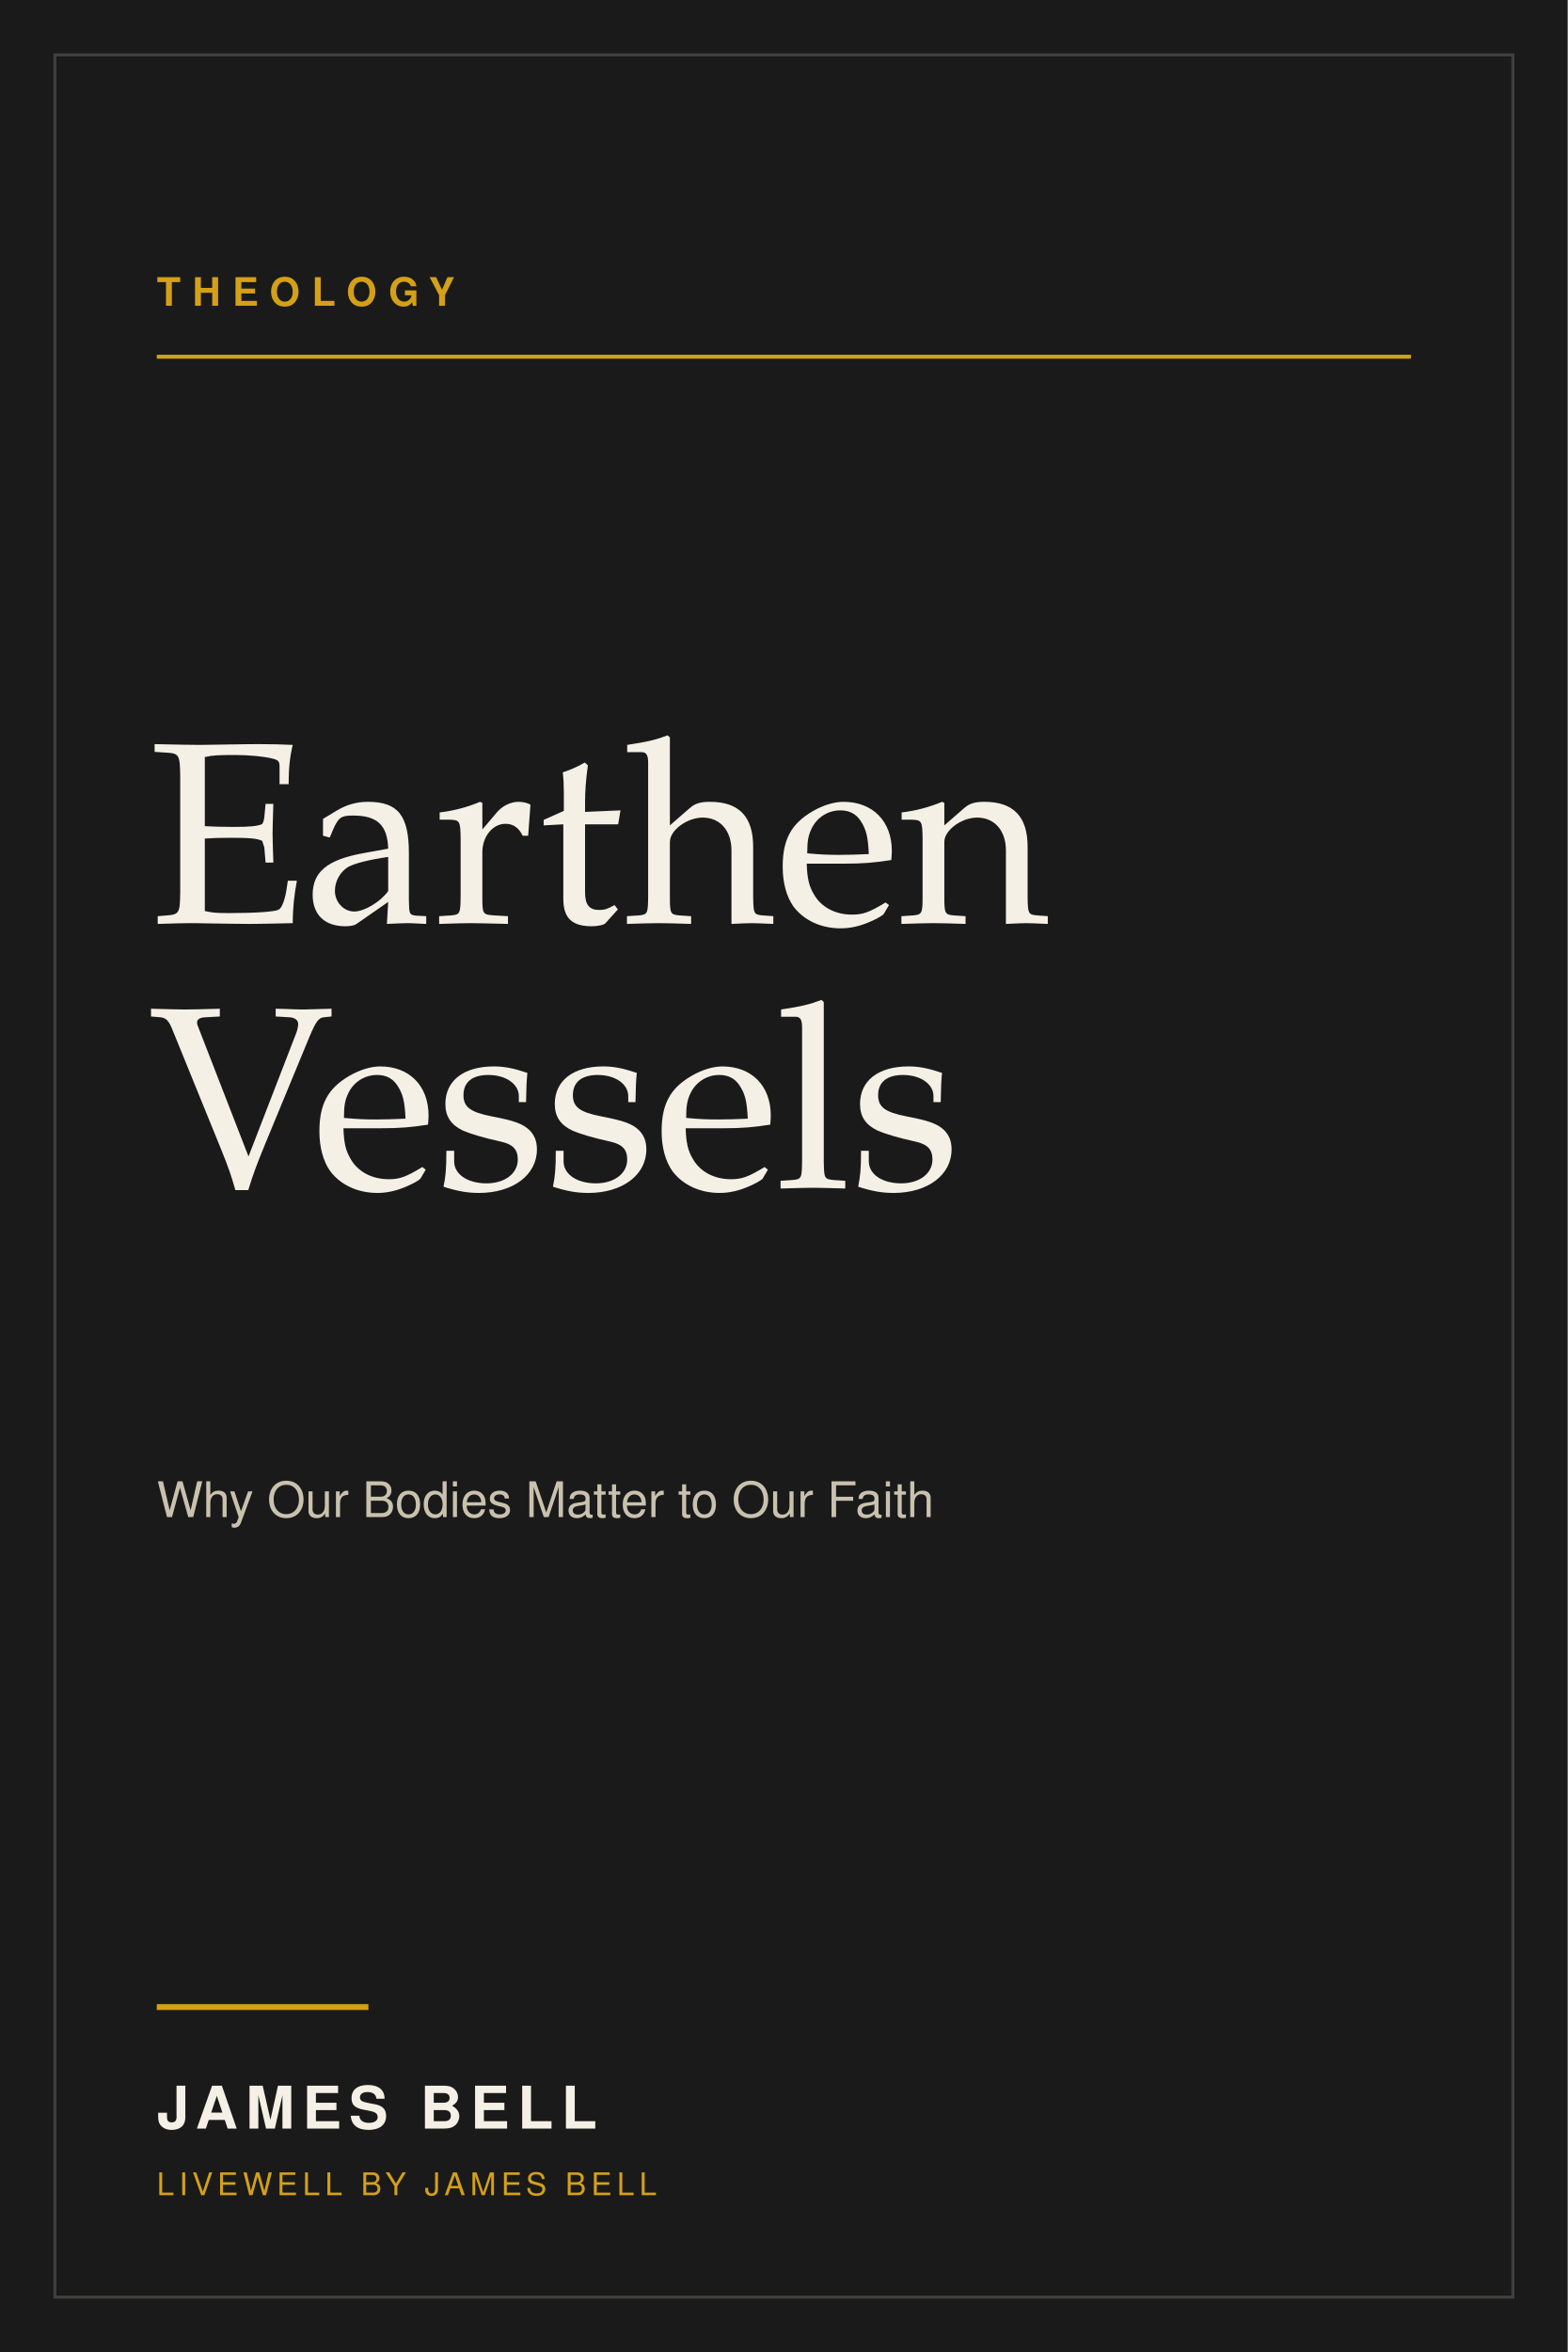
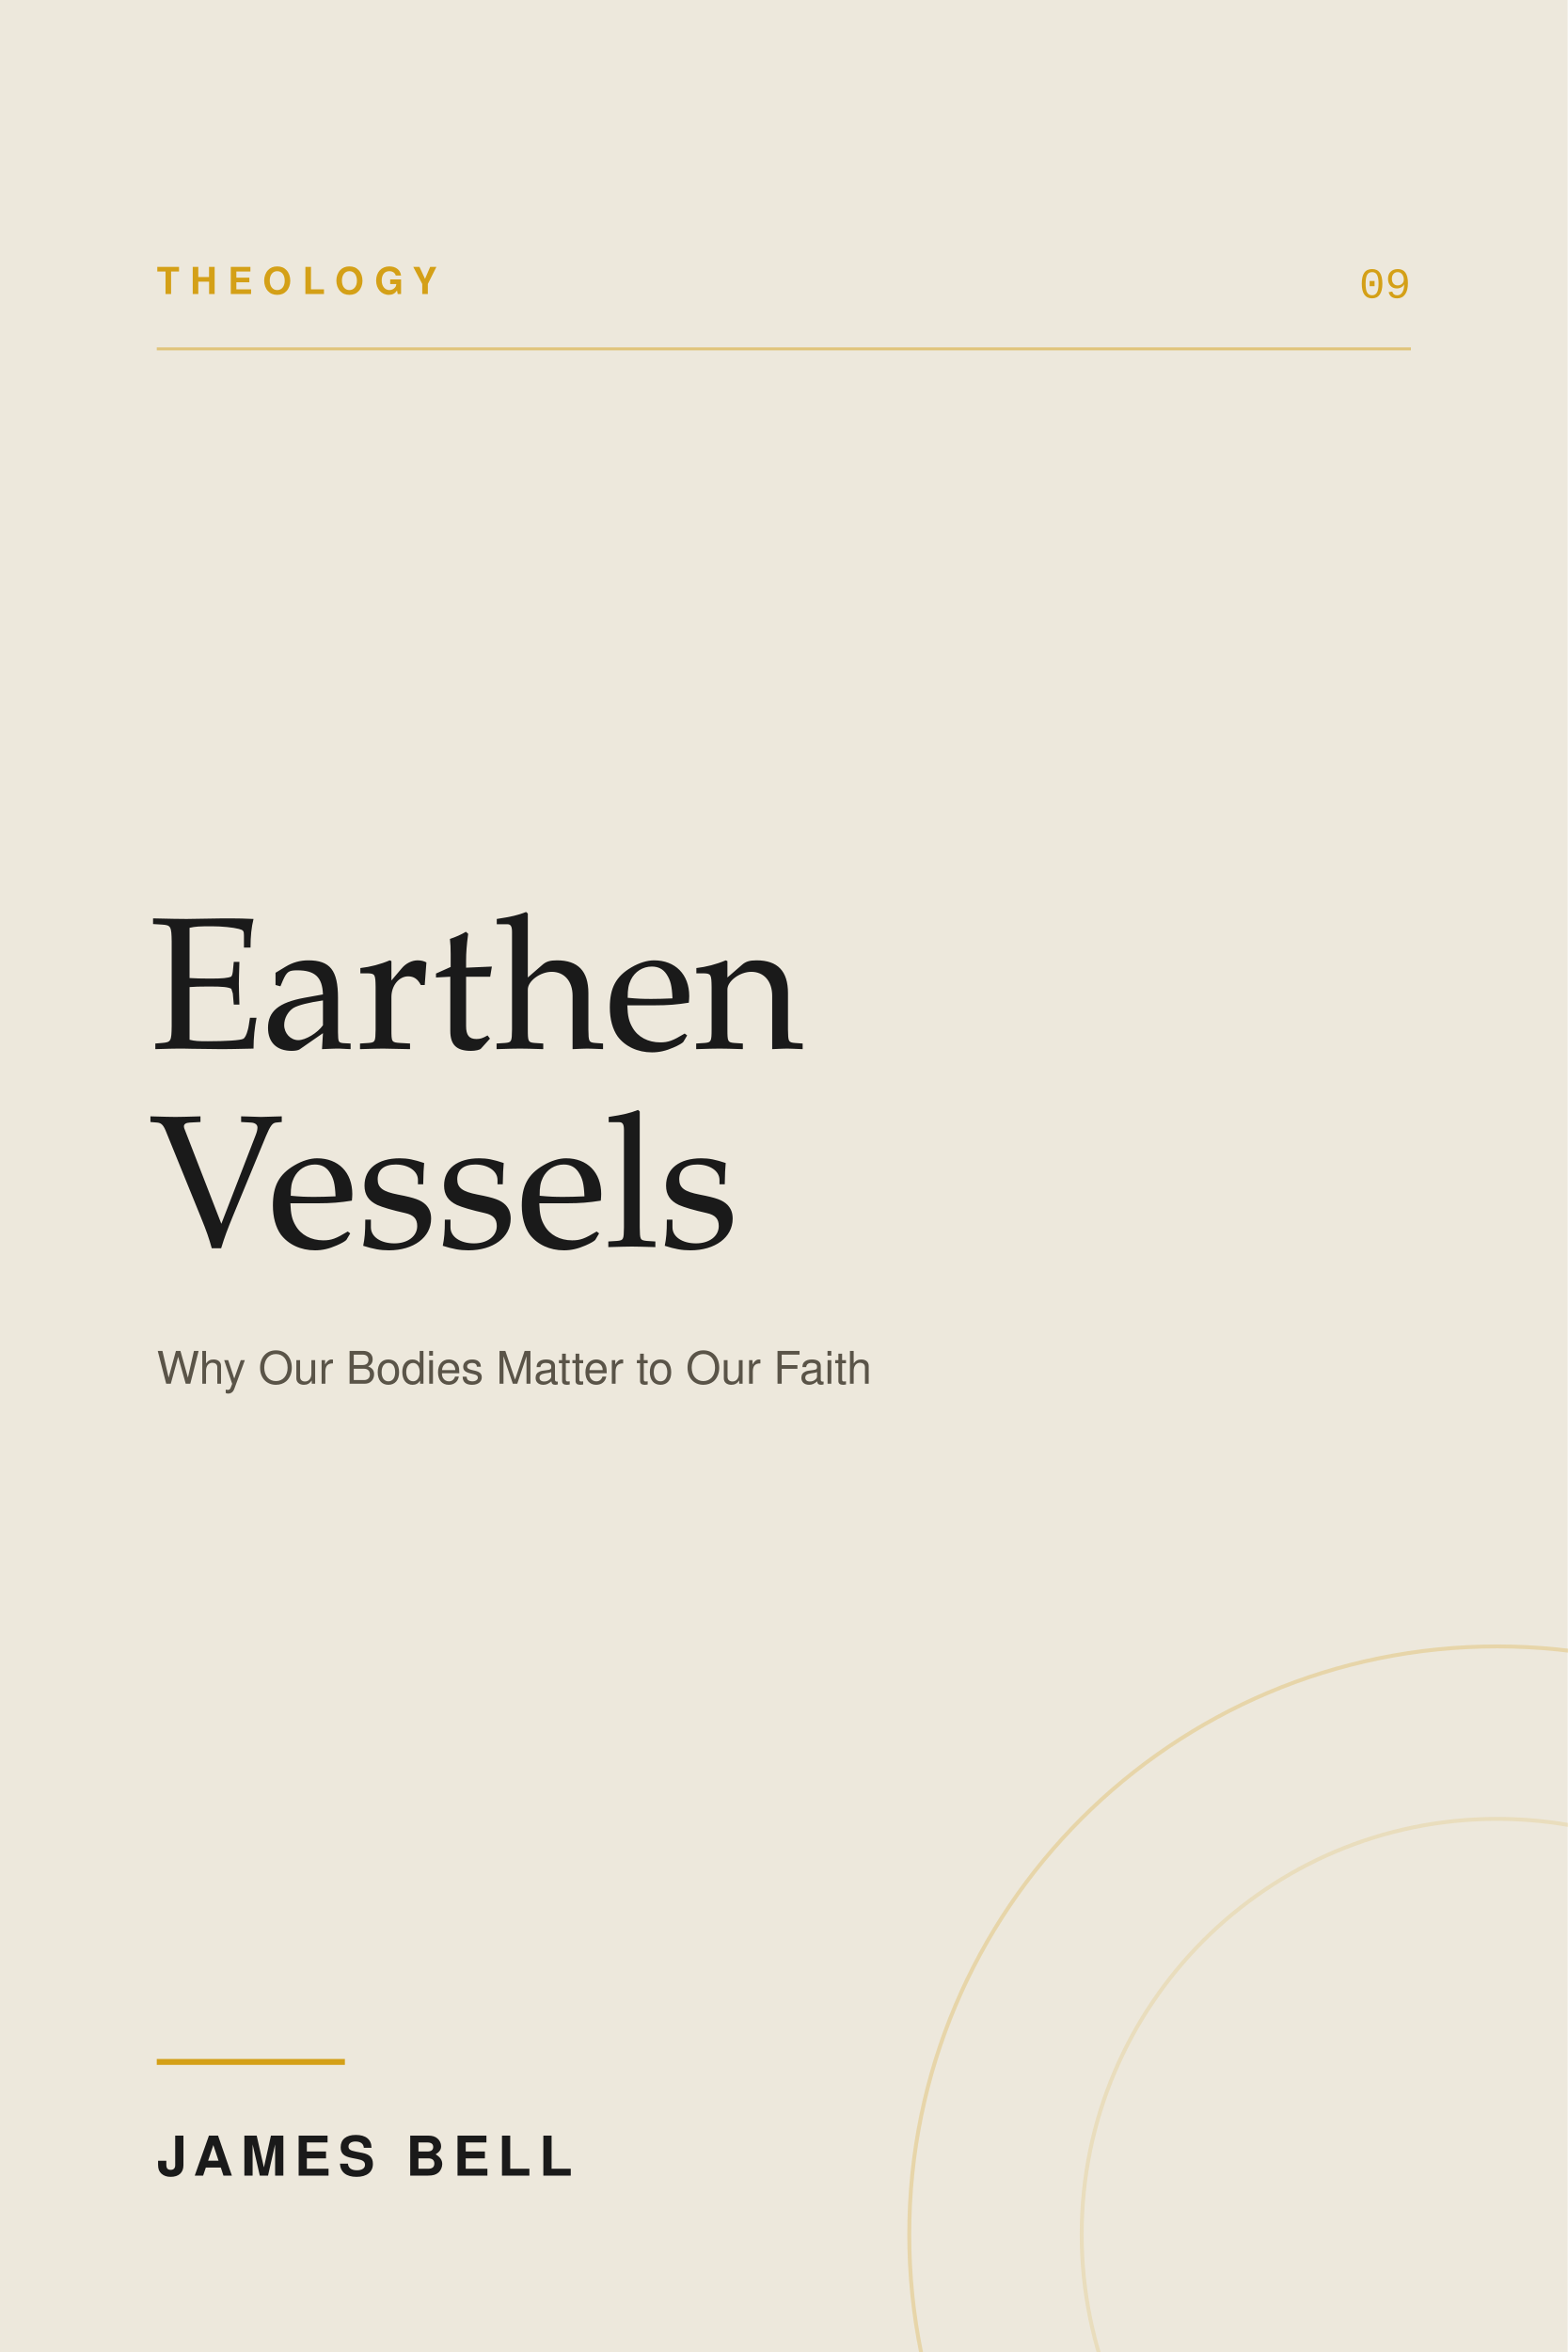
<svg xmlns="http://www.w3.org/2000/svg" width="800" height="1200" viewBox="0 0 800 1200" role="img" aria-label="Earthen Vessels by James Bell">
-   <rect width="800" height="1200" fill="#1A1A1A" />
-   <rect x="28" y="28" width="744" height="1144" fill="none" stroke="#F5F0E6" stroke-width="1.5" opacity="0.18" />
-   <text x="80" y="156" font-family="Helvetica, Arial, sans-serif" font-size="20" letter-spacing="6" font-weight="700" fill="#D4A017">THEOLOGY</text>
-   <line x1="80" y1="182" x2="720" y2="182" stroke="#D4A017" stroke-width="2" />
-   <text x="76" y="471" font-family="Palatino, 'Palatino Linotype', Georgia, serif" font-size="132" font-weight="400" fill="#F5F0E6">Earthen</text>
-   <text x="76" y="606" font-family="Palatino, 'Palatino Linotype', Georgia, serif" font-size="132" font-weight="400" fill="#F5F0E6">Vessels</text>
-   <text x="80" y="774" font-family="Helvetica, Arial, sans-serif" font-size="25" fill="#C9C1AE">Why Our Bodies Matter to Our Faith</text>
-   <line x1="80" y1="1024" x2="188" y2="1024" stroke="#D4A017" stroke-width="3" />
-   <text x="80" y="1086" font-family="Helvetica, Arial, sans-serif" font-size="30" letter-spacing="4" font-weight="700" fill="#F5F0E6">JAMES BELL</text>
-   <text x="80" y="1120" font-family="Helvetica, Arial, sans-serif" font-size="16" letter-spacing="2.5" fill="#D4A017">LIVEWELL BY JAMES BELL</text>
+   <rect width="800" height="1200" fill="#EDE8DC" />
+   <circle cx="764" cy="1140" r="300" fill="none" stroke="#D4A017" stroke-width="2" opacity="0.26" />
+   <circle cx="764" cy="1140" r="212" fill="none" stroke="#D4A017" stroke-width="2" opacity="0.16" />
+   <text x="80" y="150" font-family="Helvetica, Arial, sans-serif" font-size="19" letter-spacing="5.5" font-weight="700" fill="#D4A017">THEOLOGY</text>
+   <text x="720" y="152" text-anchor="end" font-family="'JetBrains Mono', 'Courier New', monospace" font-size="22" fill="#D4A017">09</text>
+   <line x1="80" y1="178" x2="720" y2="178" stroke="#D4A017" stroke-width="1.5" opacity="0.5" />
+   <text x="76" y="535" font-family="Palatino, 'Palatino Linotype', Georgia, serif" font-size="96" fill="#1A1A1A">Earthen</text>
+   <text x="76" y="636" font-family="Palatino, 'Palatino Linotype', Georgia, serif" font-size="96" fill="#1A1A1A">Vessels</text>
+   <text x="80" y="706" font-family="Helvetica, Arial, sans-serif" font-size="23" fill="#5A5448">Why Our Bodies Matter to Our Faith</text>
+   <line x1="80" y1="1052" x2="176" y2="1052" stroke="#D4A017" stroke-width="3" />
+   <text x="80" y="1110" font-family="Helvetica, Arial, sans-serif" font-size="28" letter-spacing="4" font-weight="700" fill="#1A1A1A">JAMES BELL</text>
</svg>
